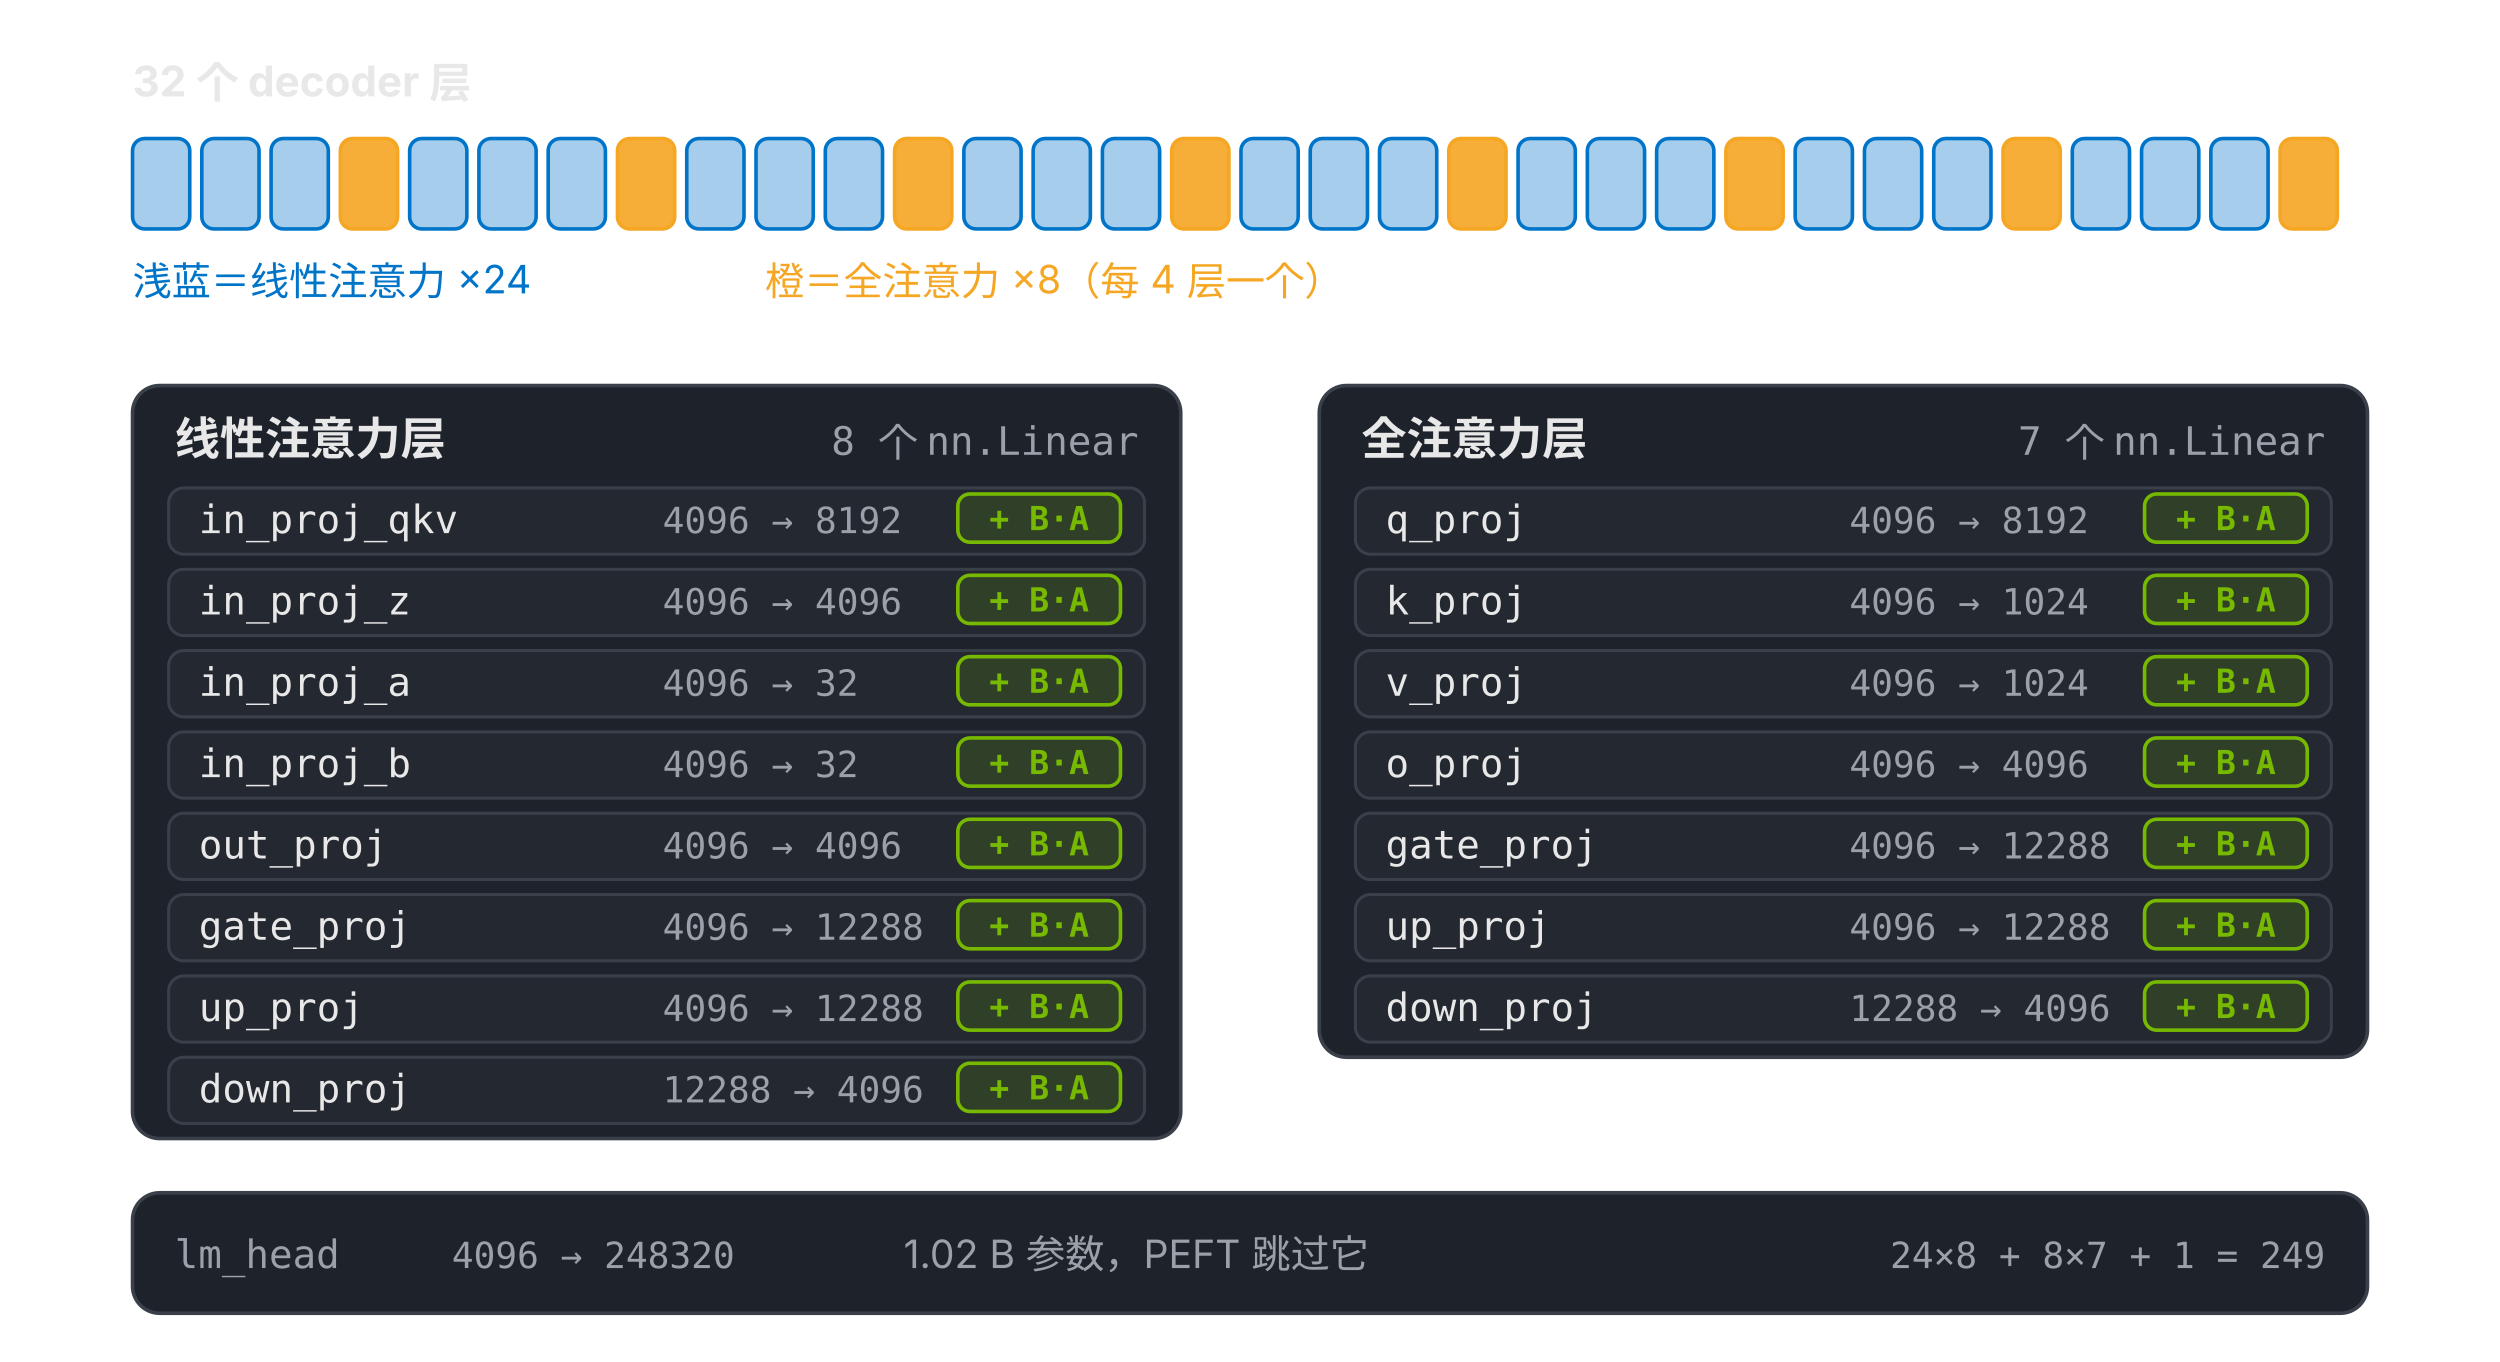
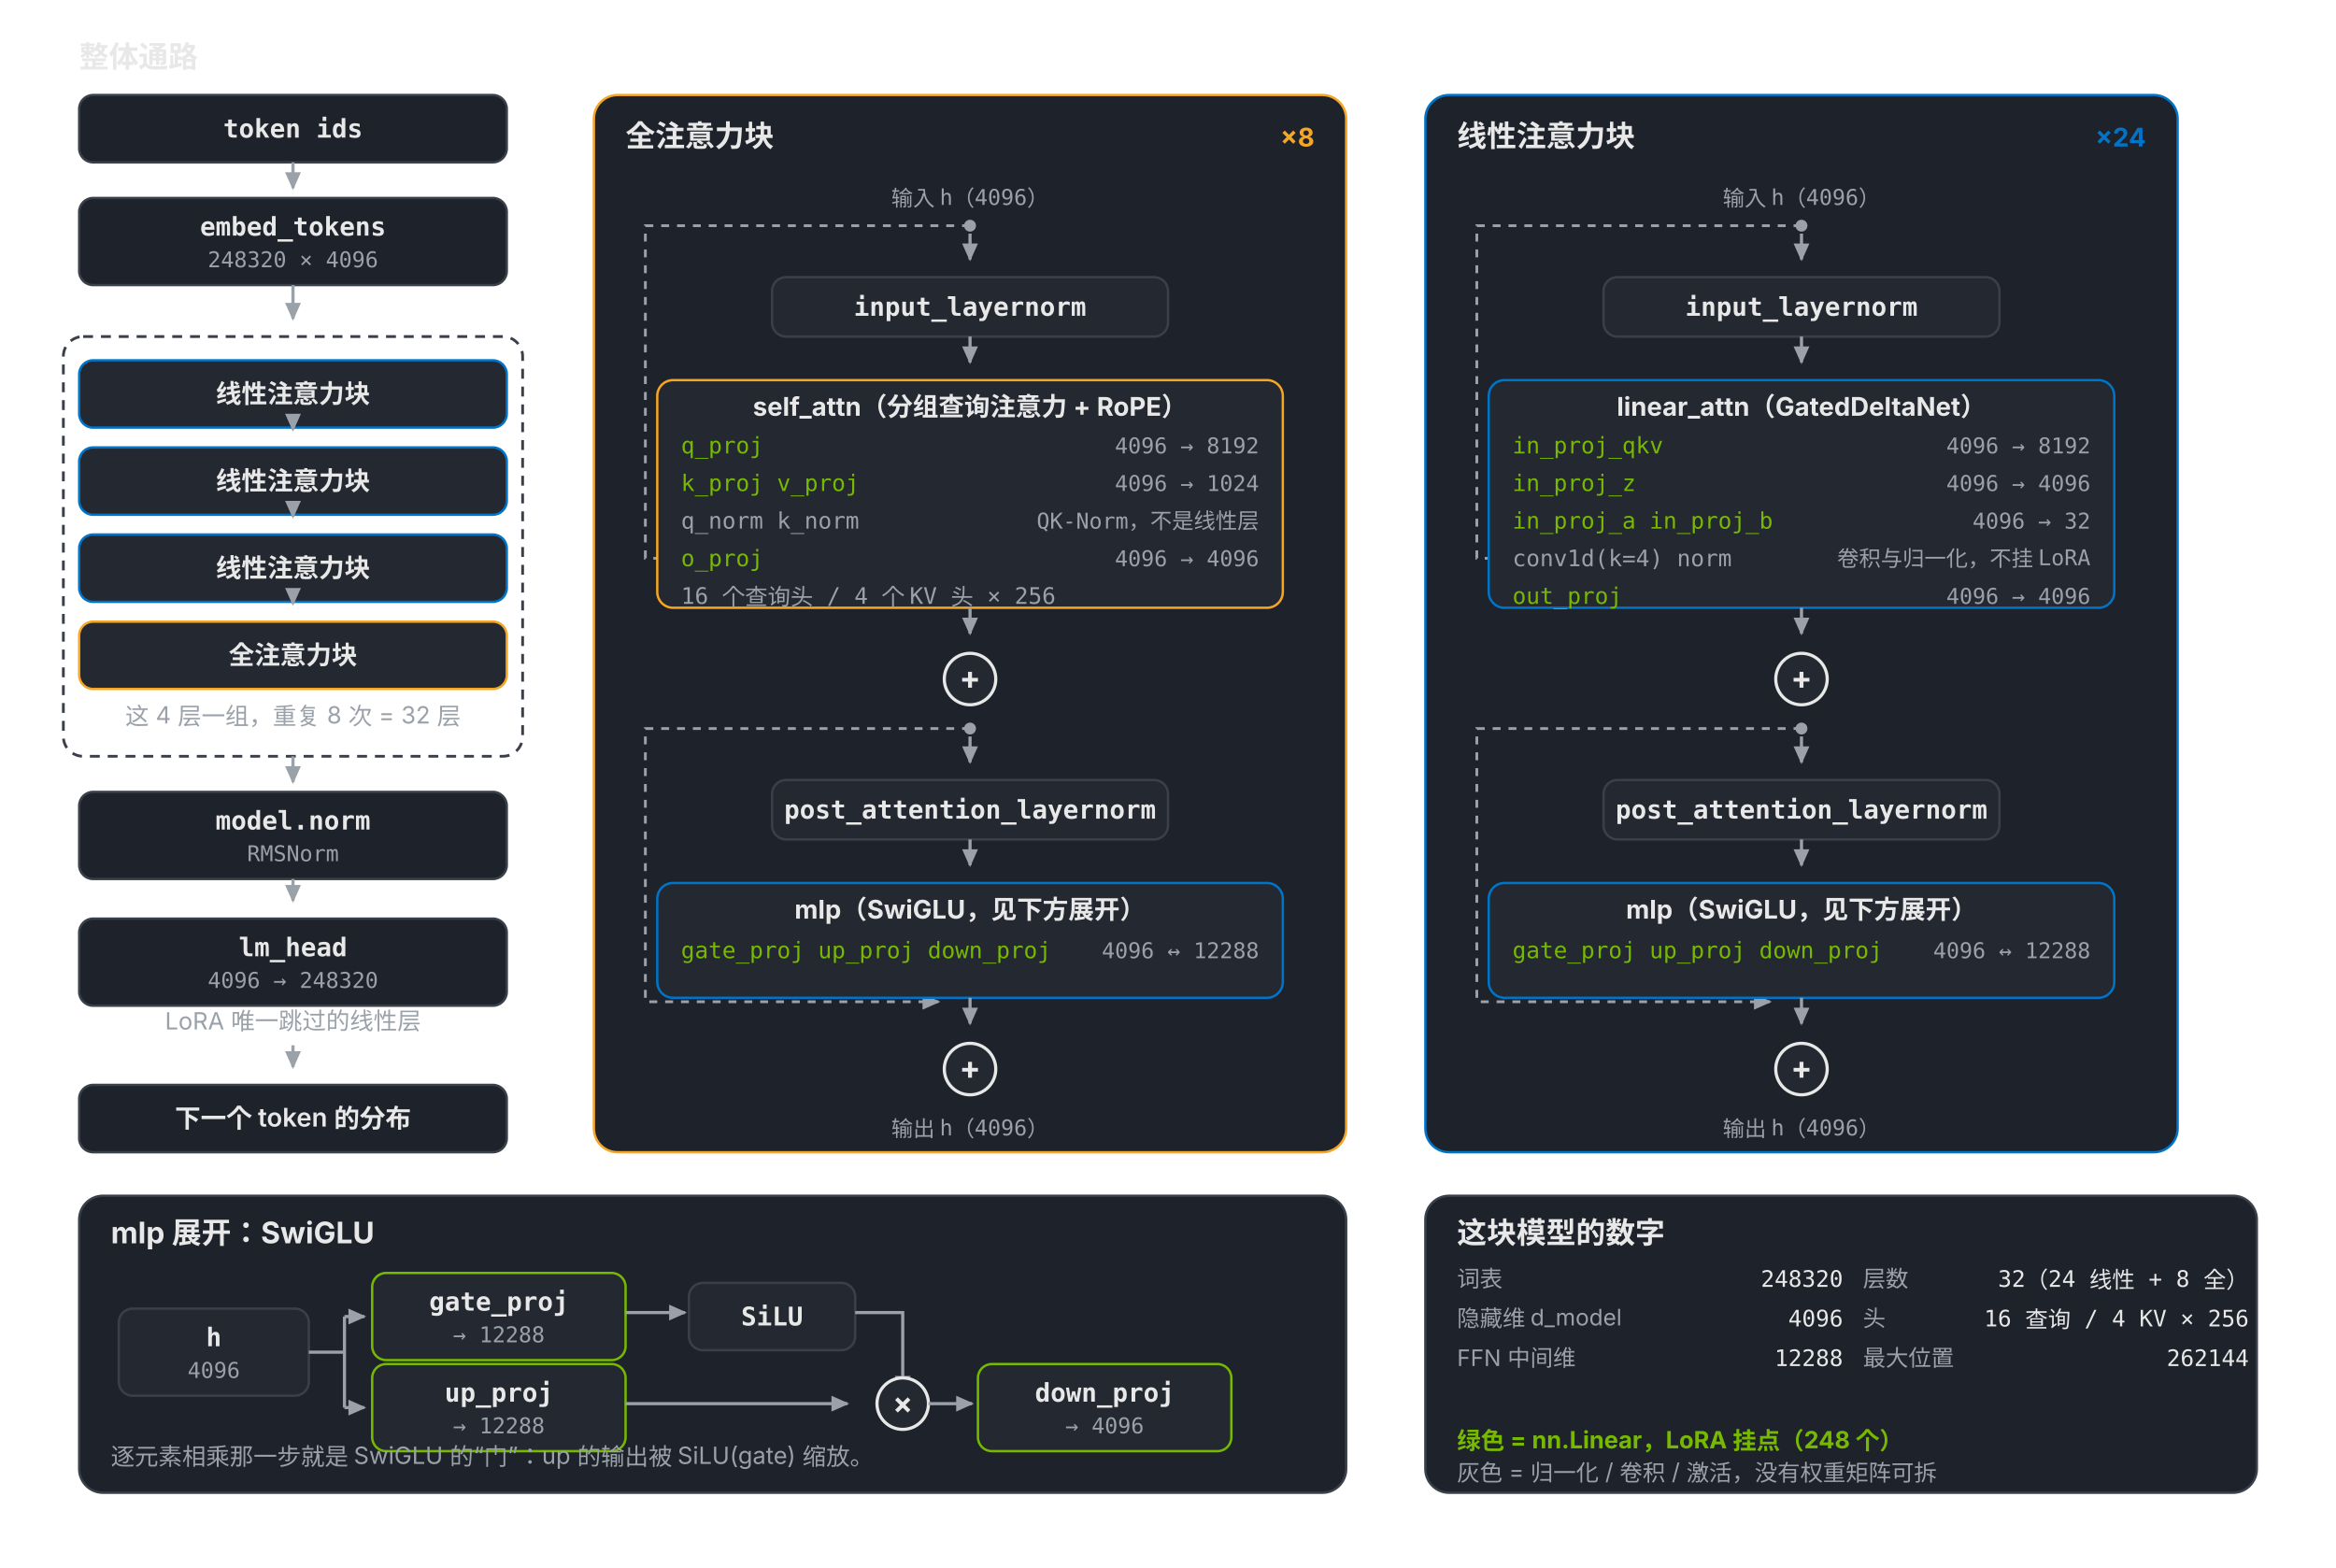
- <svg xmlns="http://www.w3.org/2000/svg" viewBox="0 0 830 452" width="830" height="452" role="img" aria-label="Qwen3.5-9B 的 32 层里 8 层是全注意力，LoRA 挂在每层的线性层上">
-   <style>.m{font-family:"JetBrains Mono","SF Mono",Menlo,Consolas,monospace}.s{font-family:-apple-system,BlinkMacSystemFont,"Segoe UI","PingFang SC","Noto Sans SC",sans-serif}@keyframes tag{0%,6%{opacity:.25}12%,80%{opacity:1}88%,100%{opacity:.25}}.tg{animation:tag 6.0s ease-in-out infinite}@media(prefers-reduced-motion:reduce){.tg{animation:none;opacity:1}}</style>
-   <text x="44" y="32" class="s" font-size="14" fill="#E8E8E8" text-anchor="start" font-weight="700">32 个 decoder 层</text>
-   <rect x="44" y="46" width="19" height="30" rx="4" fill="#0074C8" fill-opacity="0.35" stroke="#0074C8" stroke-width="1.2" />
-   <rect x="67" y="46" width="19" height="30" rx="4" fill="#0074C8" fill-opacity="0.35" stroke="#0074C8" stroke-width="1.2" />
-   <rect x="90" y="46" width="19" height="30" rx="4" fill="#0074C8" fill-opacity="0.35" stroke="#0074C8" stroke-width="1.2" />
-   <rect x="113" y="46" width="19" height="30" rx="4" fill="#F5A623" fill-opacity="0.9" stroke="#F5A623" stroke-width="1.2" />
-   <rect x="136" y="46" width="19" height="30" rx="4" fill="#0074C8" fill-opacity="0.35" stroke="#0074C8" stroke-width="1.2" />
-   <rect x="159" y="46" width="19" height="30" rx="4" fill="#0074C8" fill-opacity="0.35" stroke="#0074C8" stroke-width="1.2" />
-   <rect x="182" y="46" width="19" height="30" rx="4" fill="#0074C8" fill-opacity="0.35" stroke="#0074C8" stroke-width="1.2" />
-   <rect x="205" y="46" width="19" height="30" rx="4" fill="#F5A623" fill-opacity="0.9" stroke="#F5A623" stroke-width="1.2" />
-   <rect x="228" y="46" width="19" height="30" rx="4" fill="#0074C8" fill-opacity="0.35" stroke="#0074C8" stroke-width="1.2" />
-   <rect x="251" y="46" width="19" height="30" rx="4" fill="#0074C8" fill-opacity="0.35" stroke="#0074C8" stroke-width="1.2" />
-   <rect x="274" y="46" width="19" height="30" rx="4" fill="#0074C8" fill-opacity="0.35" stroke="#0074C8" stroke-width="1.2" />
-   <rect x="297" y="46" width="19" height="30" rx="4" fill="#F5A623" fill-opacity="0.9" stroke="#F5A623" stroke-width="1.2" />
-   <rect x="320" y="46" width="19" height="30" rx="4" fill="#0074C8" fill-opacity="0.35" stroke="#0074C8" stroke-width="1.2" />
-   <rect x="343" y="46" width="19" height="30" rx="4" fill="#0074C8" fill-opacity="0.35" stroke="#0074C8" stroke-width="1.2" />
-   <rect x="366" y="46" width="19" height="30" rx="4" fill="#0074C8" fill-opacity="0.35" stroke="#0074C8" stroke-width="1.2" />
-   <rect x="389" y="46" width="19" height="30" rx="4" fill="#F5A623" fill-opacity="0.9" stroke="#F5A623" stroke-width="1.2" />
-   <rect x="412" y="46" width="19" height="30" rx="4" fill="#0074C8" fill-opacity="0.35" stroke="#0074C8" stroke-width="1.2" />
-   <rect x="435" y="46" width="19" height="30" rx="4" fill="#0074C8" fill-opacity="0.35" stroke="#0074C8" stroke-width="1.2" />
-   <rect x="458" y="46" width="19" height="30" rx="4" fill="#0074C8" fill-opacity="0.35" stroke="#0074C8" stroke-width="1.2" />
-   <rect x="481" y="46" width="19" height="30" rx="4" fill="#F5A623" fill-opacity="0.9" stroke="#F5A623" stroke-width="1.2" />
-   <rect x="504" y="46" width="19" height="30" rx="4" fill="#0074C8" fill-opacity="0.35" stroke="#0074C8" stroke-width="1.2" />
-   <rect x="527" y="46" width="19" height="30" rx="4" fill="#0074C8" fill-opacity="0.35" stroke="#0074C8" stroke-width="1.2" />
-   <rect x="550" y="46" width="19" height="30" rx="4" fill="#0074C8" fill-opacity="0.35" stroke="#0074C8" stroke-width="1.2" />
-   <rect x="573" y="46" width="19" height="30" rx="4" fill="#F5A623" fill-opacity="0.9" stroke="#F5A623" stroke-width="1.2" />
-   <rect x="596" y="46" width="19" height="30" rx="4" fill="#0074C8" fill-opacity="0.35" stroke="#0074C8" stroke-width="1.2" />
-   <rect x="619" y="46" width="19" height="30" rx="4" fill="#0074C8" fill-opacity="0.35" stroke="#0074C8" stroke-width="1.2" />
-   <rect x="642" y="46" width="19" height="30" rx="4" fill="#0074C8" fill-opacity="0.35" stroke="#0074C8" stroke-width="1.2" />
-   <rect x="665" y="46" width="19" height="30" rx="4" fill="#F5A623" fill-opacity="0.9" stroke="#F5A623" stroke-width="1.2" />
-   <rect x="688" y="46" width="19" height="30" rx="4" fill="#0074C8" fill-opacity="0.35" stroke="#0074C8" stroke-width="1.2" />
-   <rect x="711" y="46" width="19" height="30" rx="4" fill="#0074C8" fill-opacity="0.35" stroke="#0074C8" stroke-width="1.2" />
-   <rect x="734" y="46" width="19" height="30" rx="4" fill="#0074C8" fill-opacity="0.35" stroke="#0074C8" stroke-width="1.2" />
-   <rect x="757" y="46" width="19" height="30" rx="4" fill="#F5A623" fill-opacity="0.9" stroke="#F5A623" stroke-width="1.2" />
-   <text x="44" y="98" class="s" font-size="13" fill="#0074C8" text-anchor="start" font-weight="400">浅蓝＝线性注意力 ×24</text>
-   <text x="254" y="98" class="s" font-size="13" fill="#F5A623" text-anchor="start" font-weight="400">橙＝全注意力 ×8（每 4 层一个）</text>
-   <rect x="44" y="128" width="348" height="250" rx="9" fill="#1E222A" stroke="#3A404A" stroke-width="1.2" />
-   <text x="58" y="151" class="s" font-size="15" fill="#E8E8E8" text-anchor="start" font-weight="700">线性注意力层</text>
-   <text x="378" y="151" class="m" font-size="13" fill="#9AA1A9" text-anchor="end" font-weight="400">8 个 nn.Linear</text>
-   <rect x="56" y="162" width="324" height="22" rx="5" fill="#242830" stroke="#3A404A" stroke-width="1" />
-   <text x="66" y="177" class="m" font-size="13" fill="#E8E8E8" text-anchor="start" font-weight="400">in_proj_qkv</text>
-   <text x="220" y="177" class="m" font-size="12" fill="#9AA1A9" text-anchor="start" font-weight="400">4096 → 8192</text>
-   <rect class="tg" x="318" y="164" width="54" height="16" rx="4" fill="#76B900" fill-opacity=".16" stroke="#76B900" stroke-width="1.2" style="animation-delay:-0s" />
-   <text x="345" y="176" class="m tg" font-size="11" fill="#76B900" text-anchor="middle" font-weight="700" style="animation-delay:-0s">+ B·A</text>
-   <rect x="56" y="189" width="324" height="22" rx="5" fill="#242830" stroke="#3A404A" stroke-width="1" />
-   <text x="66" y="204" class="m" font-size="13" fill="#E8E8E8" text-anchor="start" font-weight="400">in_proj_z</text>
-   <text x="220" y="204" class="m" font-size="12" fill="#9AA1A9" text-anchor="start" font-weight="400">4096 → 4096</text>
-   <rect class="tg" x="318" y="191" width="54" height="16" rx="4" fill="#76B900" fill-opacity=".16" stroke="#76B900" stroke-width="1.2" style="animation-delay:-0.75s" />
-   <text x="345" y="203" class="m tg" font-size="11" fill="#76B900" text-anchor="middle" font-weight="700" style="animation-delay:-0.75s">+ B·A</text>
-   <rect x="56" y="216" width="324" height="22" rx="5" fill="#242830" stroke="#3A404A" stroke-width="1" />
-   <text x="66" y="231" class="m" font-size="13" fill="#E8E8E8" text-anchor="start" font-weight="400">in_proj_a</text>
-   <text x="220" y="231" class="m" font-size="12" fill="#9AA1A9" text-anchor="start" font-weight="400">4096 → 32</text>
-   <rect class="tg" x="318" y="218" width="54" height="16" rx="4" fill="#76B900" fill-opacity=".16" stroke="#76B900" stroke-width="1.2" style="animation-delay:-1.5s" />
-   <text x="345" y="230" class="m tg" font-size="11" fill="#76B900" text-anchor="middle" font-weight="700" style="animation-delay:-1.5s">+ B·A</text>
-   <rect x="56" y="243" width="324" height="22" rx="5" fill="#242830" stroke="#3A404A" stroke-width="1" />
-   <text x="66" y="258" class="m" font-size="13" fill="#E8E8E8" text-anchor="start" font-weight="400">in_proj_b</text>
-   <text x="220" y="258" class="m" font-size="12" fill="#9AA1A9" text-anchor="start" font-weight="400">4096 → 32</text>
-   <rect class="tg" x="318" y="245" width="54" height="16" rx="4" fill="#76B900" fill-opacity=".16" stroke="#76B900" stroke-width="1.2" style="animation-delay:-2.25s" />
-   <text x="345" y="257" class="m tg" font-size="11" fill="#76B900" text-anchor="middle" font-weight="700" style="animation-delay:-2.25s">+ B·A</text>
-   <rect x="56" y="270" width="324" height="22" rx="5" fill="#242830" stroke="#3A404A" stroke-width="1" />
-   <text x="66" y="285" class="m" font-size="13" fill="#E8E8E8" text-anchor="start" font-weight="400">out_proj</text>
-   <text x="220" y="285" class="m" font-size="12" fill="#9AA1A9" text-anchor="start" font-weight="400">4096 → 4096</text>
-   <rect class="tg" x="318" y="272" width="54" height="16" rx="4" fill="#76B900" fill-opacity=".16" stroke="#76B900" stroke-width="1.2" style="animation-delay:-3s" />
-   <text x="345" y="284" class="m tg" font-size="11" fill="#76B900" text-anchor="middle" font-weight="700" style="animation-delay:-3s">+ B·A</text>
-   <rect x="56" y="297" width="324" height="22" rx="5" fill="#242830" stroke="#3A404A" stroke-width="1" />
-   <text x="66" y="312" class="m" font-size="13" fill="#E8E8E8" text-anchor="start" font-weight="400">gate_proj</text>
-   <text x="220" y="312" class="m" font-size="12" fill="#9AA1A9" text-anchor="start" font-weight="400">4096 → 12288</text>
-   <rect class="tg" x="318" y="299" width="54" height="16" rx="4" fill="#76B900" fill-opacity=".16" stroke="#76B900" stroke-width="1.2" style="animation-delay:-3.75s" />
-   <text x="345" y="311" class="m tg" font-size="11" fill="#76B900" text-anchor="middle" font-weight="700" style="animation-delay:-3.75s">+ B·A</text>
-   <rect x="56" y="324" width="324" height="22" rx="5" fill="#242830" stroke="#3A404A" stroke-width="1" />
-   <text x="66" y="339" class="m" font-size="13" fill="#E8E8E8" text-anchor="start" font-weight="400">up_proj</text>
-   <text x="220" y="339" class="m" font-size="12" fill="#9AA1A9" text-anchor="start" font-weight="400">4096 → 12288</text>
-   <rect class="tg" x="318" y="326" width="54" height="16" rx="4" fill="#76B900" fill-opacity=".16" stroke="#76B900" stroke-width="1.2" style="animation-delay:-4.5s" />
-   <text x="345" y="338" class="m tg" font-size="11" fill="#76B900" text-anchor="middle" font-weight="700" style="animation-delay:-4.5s">+ B·A</text>
-   <rect x="56" y="351" width="324" height="22" rx="5" fill="#242830" stroke="#3A404A" stroke-width="1" />
-   <text x="66" y="366" class="m" font-size="13" fill="#E8E8E8" text-anchor="start" font-weight="400">down_proj</text>
-   <text x="220" y="366" class="m" font-size="12" fill="#9AA1A9" text-anchor="start" font-weight="400">12288 → 4096</text>
-   <rect class="tg" x="318" y="353" width="54" height="16" rx="4" fill="#76B900" fill-opacity=".16" stroke="#76B900" stroke-width="1.2" style="animation-delay:-5.25s" />
-   <text x="345" y="365" class="m tg" font-size="11" fill="#76B900" text-anchor="middle" font-weight="700" style="animation-delay:-5.25s">+ B·A</text>
-   <rect x="438" y="128" width="348" height="223" rx="9" fill="#1E222A" stroke="#3A404A" stroke-width="1.2" />
-   <text x="452" y="151" class="s" font-size="15" fill="#E8E8E8" text-anchor="start" font-weight="700">全注意力层</text>
-   <text x="772" y="151" class="m" font-size="13" fill="#9AA1A9" text-anchor="end" font-weight="400">7 个 nn.Linear</text>
-   <rect x="450" y="162" width="324" height="22" rx="5" fill="#242830" stroke="#3A404A" stroke-width="1" />
-   <text x="460" y="177" class="m" font-size="13" fill="#E8E8E8" text-anchor="start" font-weight="400">q_proj</text>
-   <text x="614" y="177" class="m" font-size="12" fill="#9AA1A9" text-anchor="start" font-weight="400">4096 → 8192</text>
-   <rect class="tg" x="712" y="164" width="54" height="16" rx="4" fill="#76B900" fill-opacity=".16" stroke="#76B900" stroke-width="1.2" style="animation-delay:-0s" />
-   <text x="739" y="176" class="m tg" font-size="11" fill="#76B900" text-anchor="middle" font-weight="700" style="animation-delay:-0s">+ B·A</text>
-   <rect x="450" y="189" width="324" height="22" rx="5" fill="#242830" stroke="#3A404A" stroke-width="1" />
-   <text x="460" y="204" class="m" font-size="13" fill="#E8E8E8" text-anchor="start" font-weight="400">k_proj</text>
-   <text x="614" y="204" class="m" font-size="12" fill="#9AA1A9" text-anchor="start" font-weight="400">4096 → 1024</text>
-   <rect class="tg" x="712" y="191" width="54" height="16" rx="4" fill="#76B900" fill-opacity=".16" stroke="#76B900" stroke-width="1.2" style="animation-delay:-0.75s" />
-   <text x="739" y="203" class="m tg" font-size="11" fill="#76B900" text-anchor="middle" font-weight="700" style="animation-delay:-0.75s">+ B·A</text>
-   <rect x="450" y="216" width="324" height="22" rx="5" fill="#242830" stroke="#3A404A" stroke-width="1" />
-   <text x="460" y="231" class="m" font-size="13" fill="#E8E8E8" text-anchor="start" font-weight="400">v_proj</text>
-   <text x="614" y="231" class="m" font-size="12" fill="#9AA1A9" text-anchor="start" font-weight="400">4096 → 1024</text>
-   <rect class="tg" x="712" y="218" width="54" height="16" rx="4" fill="#76B900" fill-opacity=".16" stroke="#76B900" stroke-width="1.2" style="animation-delay:-1.5s" />
-   <text x="739" y="230" class="m tg" font-size="11" fill="#76B900" text-anchor="middle" font-weight="700" style="animation-delay:-1.5s">+ B·A</text>
-   <rect x="450" y="243" width="324" height="22" rx="5" fill="#242830" stroke="#3A404A" stroke-width="1" />
-   <text x="460" y="258" class="m" font-size="13" fill="#E8E8E8" text-anchor="start" font-weight="400">o_proj</text>
-   <text x="614" y="258" class="m" font-size="12" fill="#9AA1A9" text-anchor="start" font-weight="400">4096 → 4096</text>
-   <rect class="tg" x="712" y="245" width="54" height="16" rx="4" fill="#76B900" fill-opacity=".16" stroke="#76B900" stroke-width="1.2" style="animation-delay:-2.25s" />
-   <text x="739" y="257" class="m tg" font-size="11" fill="#76B900" text-anchor="middle" font-weight="700" style="animation-delay:-2.25s">+ B·A</text>
-   <rect x="450" y="270" width="324" height="22" rx="5" fill="#242830" stroke="#3A404A" stroke-width="1" />
-   <text x="460" y="285" class="m" font-size="13" fill="#E8E8E8" text-anchor="start" font-weight="400">gate_proj</text>
-   <text x="614" y="285" class="m" font-size="12" fill="#9AA1A9" text-anchor="start" font-weight="400">4096 → 12288</text>
-   <rect class="tg" x="712" y="272" width="54" height="16" rx="4" fill="#76B900" fill-opacity=".16" stroke="#76B900" stroke-width="1.2" style="animation-delay:-3s" />
-   <text x="739" y="284" class="m tg" font-size="11" fill="#76B900" text-anchor="middle" font-weight="700" style="animation-delay:-3s">+ B·A</text>
-   <rect x="450" y="297" width="324" height="22" rx="5" fill="#242830" stroke="#3A404A" stroke-width="1" />
-   <text x="460" y="312" class="m" font-size="13" fill="#E8E8E8" text-anchor="start" font-weight="400">up_proj</text>
-   <text x="614" y="312" class="m" font-size="12" fill="#9AA1A9" text-anchor="start" font-weight="400">4096 → 12288</text>
-   <rect class="tg" x="712" y="299" width="54" height="16" rx="4" fill="#76B900" fill-opacity=".16" stroke="#76B900" stroke-width="1.2" style="animation-delay:-3.75s" />
-   <text x="739" y="311" class="m tg" font-size="11" fill="#76B900" text-anchor="middle" font-weight="700" style="animation-delay:-3.75s">+ B·A</text>
-   <rect x="450" y="324" width="324" height="22" rx="5" fill="#242830" stroke="#3A404A" stroke-width="1" />
-   <text x="460" y="339" class="m" font-size="13" fill="#E8E8E8" text-anchor="start" font-weight="400">down_proj</text>
-   <text x="614" y="339" class="m" font-size="12" fill="#9AA1A9" text-anchor="start" font-weight="400">12288 → 4096</text>
-   <rect class="tg" x="712" y="326" width="54" height="16" rx="4" fill="#76B900" fill-opacity=".16" stroke="#76B900" stroke-width="1.2" style="animation-delay:-4.5s" />
-   <text x="739" y="338" class="m tg" font-size="11" fill="#76B900" text-anchor="middle" font-weight="700" style="animation-delay:-4.5s">+ B·A</text>
-   <rect x="44" y="396" width="742" height="40" rx="9" fill="#1E222A" stroke="#3A404A" stroke-width="1.2" />
-   <text x="58" y="421" class="m" font-size="13" fill="#9AA1A9" text-anchor="start" font-weight="400">lm_head</text>
-   <text x="150" y="421" class="m" font-size="12" fill="#9AA1A9" text-anchor="start" font-weight="400">4096 → 248320</text>
-   <text x="300" y="421" class="s" font-size="13" fill="#9AA1A9" text-anchor="start" font-weight="400">1.02 B 参数，PEFT 跳过它</text>
-   <text x="772" y="421" class="m" font-size="12" fill="#9AA1A9" text-anchor="end" font-weight="400">24×8 + 8×7 + 1 = 249</text>
+ <svg xmlns="http://www.w3.org/2000/svg" viewBox="0 0 1180 792" width="1180" height="792" role="img" aria-label="Qwen3.5-9B 的通路：embedding、32 个 decoder 块（24 个线性注意力 + 8 个全注意力）、RMSNorm 与 lm_head；每块内部是两段残差，LoRA 挂在其中的线性层上">
+   <style>.m{font-family:"JetBrains Mono","SF Mono",Menlo,Consolas,monospace}.s{font-family:-apple-system,BlinkMacSystemFont,"Segoe UI","PingFang SC","Noto Sans SC",sans-serif}</style>
+   <defs>
+     <marker id="qa" markerUnits="userSpaceOnUse" markerWidth="10" markerHeight="10" refX="8" refY="5" orient="auto">
+       <path d="M0 1 9 5 0 9z" fill="#9AA1A9" />
+     </marker>
+   </defs>
+   <text x="40" y="34" class="s" font-size="15" fill="#E8E8E8" text-anchor="start" font-weight="700">整体通路</text>
+   <rect x="40" y="48" width="216" height="34" rx="7" fill="#1E222A" stroke="#3A404A" stroke-width="1.2" />
+   <text x="148.0" y="69.5" class="m" font-size="13" fill="#E8E8E8" text-anchor="middle" font-weight="600">token ids</text>
+   <path d="M148.0 82V95" stroke="#9AA1A9" stroke-width="1.6" marker-end="url(#qa)" />
+   <rect x="40" y="100" width="216" height="44" rx="7" fill="#1E222A" stroke="#3A404A" stroke-width="1.2" />
+   <text x="148.0" y="119" class="m" font-size="13" fill="#E8E8E8" text-anchor="middle" font-weight="600">embed_tokens</text>
+   <text x="148.0" y="135" class="m" font-size="11" fill="#9AA1A9" text-anchor="middle" font-weight="400">248320 × 4096</text>
+   <path d="M148.0 144V161" stroke="#9AA1A9" stroke-width="1.6" marker-end="url(#qa)" />
+   <rect x="32" y="170" width="232" height="212" rx="10" fill="none" stroke="#3A404A" stroke-width="1.4" stroke-dasharray="5 4" />
+   <rect x="40" y="182" width="216" height="34" rx="7" fill="#242830" stroke="#0074C8" stroke-width="1.2" />
+   <text x="148.0" y="203.5" class="s" font-size="13" fill="#E8E8E8" text-anchor="middle" font-weight="600">线性注意力块</text>
+   <path d="M148.0 216V217" stroke="#9AA1A9" stroke-width="1.6" marker-end="url(#qa)" />
+   <rect x="40" y="226" width="216" height="34" rx="7" fill="#242830" stroke="#0074C8" stroke-width="1.2" />
+   <text x="148.0" y="247.5" class="s" font-size="13" fill="#E8E8E8" text-anchor="middle" font-weight="600">线性注意力块</text>
+   <path d="M148.0 260V261" stroke="#9AA1A9" stroke-width="1.6" marker-end="url(#qa)" />
+   <rect x="40" y="270" width="216" height="34" rx="7" fill="#242830" stroke="#0074C8" stroke-width="1.2" />
+   <text x="148.0" y="291.5" class="s" font-size="13" fill="#E8E8E8" text-anchor="middle" font-weight="600">线性注意力块</text>
+   <path d="M148.0 304V305" stroke="#9AA1A9" stroke-width="1.6" marker-end="url(#qa)" />
+   <rect x="40" y="314" width="216" height="34" rx="7" fill="#242830" stroke="#F5A623" stroke-width="1.2" />
+   <text x="148.0" y="335.5" class="s" font-size="13" fill="#E8E8E8" text-anchor="middle" font-weight="600">全注意力块</text>
+   <text x="148.0" y="366" class="s" font-size="12" fill="#9AA1A9" text-anchor="middle" font-weight="400">这 4 层一组，重复 8 次 = 32 层</text>
+   <path d="M148.0 382V395" stroke="#9AA1A9" stroke-width="1.6" marker-end="url(#qa)" />
+   <rect x="40" y="400" width="216" height="44" rx="7" fill="#1E222A" stroke="#3A404A" stroke-width="1.2" />
+   <text x="148.0" y="419" class="m" font-size="13" fill="#E8E8E8" text-anchor="middle" font-weight="600">model.norm</text>
+   <text x="148.0" y="435" class="m" font-size="11" fill="#9AA1A9" text-anchor="middle" font-weight="400">RMSNorm</text>
+   <path d="M148.0 444V455" stroke="#9AA1A9" stroke-width="1.6" marker-end="url(#qa)" />
+   <rect x="40" y="464" width="216" height="44" rx="7" fill="#1E222A" stroke="#3A404A" stroke-width="1.2" />
+   <text x="148.0" y="483" class="m" font-size="13" fill="#E8E8E8" text-anchor="middle" font-weight="600">lm_head</text>
+   <text x="148.0" y="499" class="m" font-size="11" fill="#9AA1A9" text-anchor="middle" font-weight="400">4096 → 248320</text>
+   <text x="148.0" y="520" class="s" font-size="12" fill="#9AA1A9" text-anchor="middle" font-weight="400">LoRA 唯一跳过的线性层</text>
+   <path d="M148.0 528V539" stroke="#9AA1A9" stroke-width="1.6" marker-end="url(#qa)" />
+   <rect x="40" y="548" width="216" height="34" rx="7" fill="#1E222A" stroke="#3A404A" stroke-width="1.2" />
+   <text x="148.0" y="569.5" class="s" font-size="13" fill="#E8E8E8" text-anchor="middle" font-weight="600">下一个 token 的分布</text>
+   <rect x="300" y="48" width="380" height="534" rx="12" fill="#1E222A" stroke="#F5A623" stroke-width="1.2" />
+   <text x="316" y="74" class="s" font-size="15" fill="#E8E8E8" text-anchor="start" font-weight="700">全注意力块</text>
+   <text x="664" y="74" class="s" font-size="13" fill="#F5A623" text-anchor="end" font-weight="700">×8</text>
+   <text x="490.0" y="104" class="m" font-size="11" fill="#9AA1A9" text-anchor="middle" font-weight="400">输入 h（4096）</text>
+   <circle cx="490.0" cy="114" r="3" fill="#9AA1A9" />
+   <path d="M490.0 114H326V282H474.0" fill="none" stroke="#9AA1A9" stroke-width="1.4" stroke-dasharray="4 4" marker-end="url(#qa)" />
+   <path d="M490.0 118V131" stroke="#9AA1A9" stroke-width="1.6" marker-end="url(#qa)" />
+   <rect x="390.0" y="140" width="200" height="30" rx="7" fill="#242830" stroke="#3A404A" stroke-width="1.2" />
+   <text x="490.0" y="159.5" class="m" font-size="13" fill="#E8E8E8" text-anchor="middle" font-weight="600">input_layernorm</text>
+   <path d="M490.0 170V183" stroke="#9AA1A9" stroke-width="1.6" marker-end="url(#qa)" />
+   <rect x="332.0" y="192" width="316" height="115" rx="8" fill="#242830" stroke="#F5A623" stroke-width="1.2" />
+   <text x="490.0" y="210" class="s" font-size="13" fill="#E8E8E8" text-anchor="middle" font-weight="700">self_attn（分组查询注意力 + RoPE）</text>
+   <text x="344.0" y="229" class="m" font-size="11.5" fill="#76B900" text-anchor="start" font-weight="400">q_proj</text>
+   <text x="636.0" y="229" class="m" font-size="11" fill="#9AA1A9" text-anchor="end" font-weight="400">4096 → 8192</text>
+   <text x="344.0" y="248" class="m" font-size="11.5" fill="#76B900" text-anchor="start" font-weight="400">k_proj    v_proj</text>
+   <text x="636.0" y="248" class="m" font-size="11" fill="#9AA1A9" text-anchor="end" font-weight="400">4096 → 1024</text>
+   <text x="344.0" y="267" class="m" font-size="11.5" fill="#9AA1A9" text-anchor="start" font-weight="400">q_norm  k_norm</text>
+   <text x="636.0" y="267" class="m" font-size="11" fill="#9AA1A9" text-anchor="end" font-weight="400">QK-Norm，不是线性层</text>
+   <text x="344.0" y="286" class="m" font-size="11.5" fill="#76B900" text-anchor="start" font-weight="400">o_proj</text>
+   <text x="636.0" y="286" class="m" font-size="11" fill="#9AA1A9" text-anchor="end" font-weight="400">4096 → 4096</text>
+   <text x="344.0" y="305" class="m" font-size="11.5" fill="#9AA1A9" text-anchor="start" font-weight="400">16 个查询头 / 4 个 KV 头 × 256</text>
+   <text x="636.0" y="305" class="m" font-size="11" fill="#9AA1A9" text-anchor="end" font-weight="400" />
+   <path d="M490.0 307V320" stroke="#9AA1A9" stroke-width="1.6" marker-end="url(#qa)" />
+   <circle cx="490.0" cy="343" r="13" fill="#242830" stroke="#E8E8E8" stroke-width="1.6" />
+   <text x="490.0" y="348" class="s" font-size="16" fill="#E8E8E8" text-anchor="middle" font-weight="700">+</text>
+   <circle cx="490.0" cy="368" r="3" fill="#9AA1A9" />
+   <path d="M490.0 368H326V506H474.0" fill="none" stroke="#9AA1A9" stroke-width="1.4" stroke-dasharray="4 4" marker-end="url(#qa)" />
+   <path d="M490.0 372V385" stroke="#9AA1A9" stroke-width="1.6" marker-end="url(#qa)" />
+   <rect x="390.0" y="394" width="200" height="30" rx="7" fill="#242830" stroke="#3A404A" stroke-width="1.2" />
+   <text x="490.0" y="413.5" class="m" font-size="13" fill="#E8E8E8" text-anchor="middle" font-weight="600">post_attention_layernorm</text>
+   <path d="M490.0 424V437" stroke="#9AA1A9" stroke-width="1.6" marker-end="url(#qa)" />
+   <rect x="332.0" y="446" width="316" height="58" rx="8" fill="#242830" stroke="#0074C8" stroke-width="1.2" />
+   <text x="490.0" y="464" class="s" font-size="13" fill="#E8E8E8" text-anchor="middle" font-weight="700">mlp（SwiGLU，见下方展开）</text>
+   <text x="344.0" y="484" class="m" font-size="11.5" fill="#76B900" text-anchor="start" font-weight="400">gate_proj  up_proj  down_proj</text>
+   <text x="636.0" y="484" class="m" font-size="11" fill="#9AA1A9" text-anchor="end" font-weight="400">4096 ↔ 12288</text>
+   <path d="M490.0 504V517" stroke="#9AA1A9" stroke-width="1.6" marker-end="url(#qa)" />
+   <circle cx="490.0" cy="540" r="13" fill="#242830" stroke="#E8E8E8" stroke-width="1.6" />
+   <text x="490.0" y="545" class="s" font-size="16" fill="#E8E8E8" text-anchor="middle" font-weight="700">+</text>
+   <text x="490.0" y="574" class="m" font-size="11" fill="#9AA1A9" text-anchor="middle" font-weight="400">输出 h（4096）</text>
+   <rect x="720" y="48" width="380" height="534" rx="12" fill="#1E222A" stroke="#0074C8" stroke-width="1.2" />
+   <text x="736" y="74" class="s" font-size="15" fill="#E8E8E8" text-anchor="start" font-weight="700">线性注意力块</text>
+   <text x="1084" y="74" class="s" font-size="13" fill="#0074C8" text-anchor="end" font-weight="700">×24</text>
+   <text x="910.0" y="104" class="m" font-size="11" fill="#9AA1A9" text-anchor="middle" font-weight="400">输入 h（4096）</text>
+   <circle cx="910.0" cy="114" r="3" fill="#9AA1A9" />
+   <path d="M910.0 114H746V282H894.0" fill="none" stroke="#9AA1A9" stroke-width="1.4" stroke-dasharray="4 4" marker-end="url(#qa)" />
+   <path d="M910.0 118V131" stroke="#9AA1A9" stroke-width="1.6" marker-end="url(#qa)" />
+   <rect x="810.0" y="140" width="200" height="30" rx="7" fill="#242830" stroke="#3A404A" stroke-width="1.2" />
+   <text x="910.0" y="159.5" class="m" font-size="13" fill="#E8E8E8" text-anchor="middle" font-weight="600">input_layernorm</text>
+   <path d="M910.0 170V183" stroke="#9AA1A9" stroke-width="1.6" marker-end="url(#qa)" />
+   <rect x="752.0" y="192" width="316" height="115" rx="8" fill="#242830" stroke="#0074C8" stroke-width="1.2" />
+   <text x="910.0" y="210" class="s" font-size="13" fill="#E8E8E8" text-anchor="middle" font-weight="700">linear_attn（GatedDeltaNet）</text>
+   <text x="764.0" y="229" class="m" font-size="11.5" fill="#76B900" text-anchor="start" font-weight="400">in_proj_qkv</text>
+   <text x="1056.0" y="229" class="m" font-size="11" fill="#9AA1A9" text-anchor="end" font-weight="400">4096 → 8192</text>
+   <text x="764.0" y="248" class="m" font-size="11.5" fill="#76B900" text-anchor="start" font-weight="400">in_proj_z</text>
+   <text x="1056.0" y="248" class="m" font-size="11" fill="#9AA1A9" text-anchor="end" font-weight="400">4096 → 4096</text>
+   <text x="764.0" y="267" class="m" font-size="11.5" fill="#76B900" text-anchor="start" font-weight="400">in_proj_a   in_proj_b</text>
+   <text x="1056.0" y="267" class="m" font-size="11" fill="#9AA1A9" text-anchor="end" font-weight="400">4096 → 32</text>
+   <text x="764.0" y="286" class="m" font-size="11.5" fill="#9AA1A9" text-anchor="start" font-weight="400">conv1d(k=4)  norm</text>
+   <text x="1056.0" y="286" class="m" font-size="11" fill="#9AA1A9" text-anchor="end" font-weight="400">卷积与归一化，不挂 LoRA</text>
+   <text x="764.0" y="305" class="m" font-size="11.5" fill="#76B900" text-anchor="start" font-weight="400">out_proj</text>
+   <text x="1056.0" y="305" class="m" font-size="11" fill="#9AA1A9" text-anchor="end" font-weight="400">4096 → 4096</text>
+   <path d="M910.0 307V320" stroke="#9AA1A9" stroke-width="1.6" marker-end="url(#qa)" />
+   <circle cx="910.0" cy="343" r="13" fill="#242830" stroke="#E8E8E8" stroke-width="1.6" />
+   <text x="910.0" y="348" class="s" font-size="16" fill="#E8E8E8" text-anchor="middle" font-weight="700">+</text>
+   <circle cx="910.0" cy="368" r="3" fill="#9AA1A9" />
+   <path d="M910.0 368H746V506H894.0" fill="none" stroke="#9AA1A9" stroke-width="1.4" stroke-dasharray="4 4" marker-end="url(#qa)" />
+   <path d="M910.0 372V385" stroke="#9AA1A9" stroke-width="1.6" marker-end="url(#qa)" />
+   <rect x="810.0" y="394" width="200" height="30" rx="7" fill="#242830" stroke="#3A404A" stroke-width="1.2" />
+   <text x="910.0" y="413.5" class="m" font-size="13" fill="#E8E8E8" text-anchor="middle" font-weight="600">post_attention_layernorm</text>
+   <path d="M910.0 424V437" stroke="#9AA1A9" stroke-width="1.6" marker-end="url(#qa)" />
+   <rect x="752.0" y="446" width="316" height="58" rx="8" fill="#242830" stroke="#0074C8" stroke-width="1.2" />
+   <text x="910.0" y="464" class="s" font-size="13" fill="#E8E8E8" text-anchor="middle" font-weight="700">mlp（SwiGLU，见下方展开）</text>
+   <text x="764.0" y="484" class="m" font-size="11.5" fill="#76B900" text-anchor="start" font-weight="400">gate_proj  up_proj  down_proj</text>
+   <text x="1056.0" y="484" class="m" font-size="11" fill="#9AA1A9" text-anchor="end" font-weight="400">4096 ↔ 12288</text>
+   <path d="M910.0 504V517" stroke="#9AA1A9" stroke-width="1.6" marker-end="url(#qa)" />
+   <circle cx="910.0" cy="540" r="13" fill="#242830" stroke="#E8E8E8" stroke-width="1.6" />
+   <text x="910.0" y="545" class="s" font-size="16" fill="#E8E8E8" text-anchor="middle" font-weight="700">+</text>
+   <text x="910.0" y="574" class="m" font-size="11" fill="#9AA1A9" text-anchor="middle" font-weight="400">输出 h（4096）</text>
+   <rect x="40" y="604" width="640" height="150" rx="12" fill="#1E222A" stroke="#3A404A" stroke-width="1.2" />
+   <text x="56" y="628" class="s" font-size="15" fill="#E8E8E8" text-anchor="start" font-weight="700">mlp 展开：SwiGLU</text>
+   <rect x="60" y="661" width="96" height="44" rx="7" fill="#242830" stroke="#3A404A" stroke-width="1.2" />
+   <text x="108.0" y="680" class="m" font-size="13" fill="#E8E8E8" text-anchor="middle" font-weight="600">h</text>
+   <text x="108.0" y="696" class="m" font-size="11" fill="#9AA1A9" text-anchor="middle" font-weight="400">4096</text>
+   <path d="M156 683h18" stroke="#9AA1A9" stroke-width="1.6" />
+   <path d="M174 665V711" stroke="#9AA1A9" stroke-width="1.6" />
+   <path d="M174 665h10" stroke="#9AA1A9" stroke-width="1.6" marker-end="url(#qa)" />
+   <path d="M174 711h10" stroke="#9AA1A9" stroke-width="1.6" marker-end="url(#qa)" />
+   <rect x="188" y="643" width="128" height="44" rx="7" fill="#242830" stroke="#76B900" stroke-width="1.2" />
+   <text x="252.0" y="662" class="m" font-size="13" fill="#E8E8E8" text-anchor="middle" font-weight="600">gate_proj</text>
+   <text x="252.0" y="678" class="m" font-size="11" fill="#9AA1A9" text-anchor="middle" font-weight="400">→ 12288</text>
+   <rect x="188" y="689" width="128" height="44" rx="7" fill="#242830" stroke="#76B900" stroke-width="1.2" />
+   <text x="252.0" y="708" class="m" font-size="13" fill="#E8E8E8" text-anchor="middle" font-weight="600">up_proj</text>
+   <text x="252.0" y="724" class="m" font-size="11" fill="#9AA1A9" text-anchor="middle" font-weight="400">→ 12288</text>
+   <path d="M316 663h30" stroke="#9AA1A9" stroke-width="1.6" marker-end="url(#qa)" />
+   <rect x="348" y="648" width="84" height="34" rx="7" fill="#242830" stroke="#3A404A" stroke-width="1.2" />
+   <text x="390.0" y="669.5" class="m" font-size="13" fill="#E8E8E8" text-anchor="middle" font-weight="600">SiLU</text>
+   <path d="M316 709h112" stroke="#9AA1A9" stroke-width="1.6" marker-end="url(#qa)" />
+   <path d="M432 663h24v40" fill="none" stroke="#9AA1A9" stroke-width="1.6" marker-end="url(#qa)" />
+   <circle cx="456" cy="709" r="13" fill="#242830" stroke="#E8E8E8" stroke-width="1.6" />
+   <text x="456" y="714" class="s" font-size="15" fill="#E8E8E8" text-anchor="middle" font-weight="700">×</text>
+   <path d="M469 709h22" stroke="#9AA1A9" stroke-width="1.6" marker-end="url(#qa)" />
+   <rect x="494" y="689" width="128" height="44" rx="7" fill="#242830" stroke="#76B900" stroke-width="1.2" />
+   <text x="558.0" y="708" class="m" font-size="13" fill="#E8E8E8" text-anchor="middle" font-weight="600">down_proj</text>
+   <text x="558.0" y="724" class="m" font-size="11" fill="#9AA1A9" text-anchor="middle" font-weight="400">→ 4096</text>
+   <text x="56" y="740" class="s" font-size="12" fill="#9AA1A9" text-anchor="start" font-weight="400">逐元素相乘那一步就是 SwiGLU 的“门”：up 的输出被 SiLU(gate) 缩放。</text>
+   <rect x="720" y="604" width="420" height="150" rx="12" fill="#1E222A" stroke="#3A404A" stroke-width="1.2" />
+   <text x="736" y="628" class="s" font-size="15" fill="#E8E8E8" text-anchor="start" font-weight="700">这块模型的数字</text>
+   <text x="736" y="650" class="s" font-size="11.5" fill="#9AA1A9" text-anchor="start" font-weight="400">词表</text>
+   <text x="931" y="650" class="m" font-size="11.5" fill="#E8E8E8" text-anchor="end" font-weight="400">248320</text>
+   <text x="736" y="670" class="s" font-size="11.5" fill="#9AA1A9" text-anchor="start" font-weight="400">隐藏维 d_model</text>
+   <text x="931" y="670" class="m" font-size="11.5" fill="#E8E8E8" text-anchor="end" font-weight="400">4096</text>
+   <text x="736" y="690" class="s" font-size="11.5" fill="#9AA1A9" text-anchor="start" font-weight="400">FFN 中间维</text>
+   <text x="931" y="690" class="m" font-size="11.5" fill="#E8E8E8" text-anchor="end" font-weight="400">12288</text>
+   <text x="941" y="650" class="s" font-size="11.5" fill="#9AA1A9" text-anchor="start" font-weight="400">层数</text>
+   <text x="1136" y="650" class="m" font-size="11.5" fill="#E8E8E8" text-anchor="end" font-weight="400">32（24 线性 + 8 全）</text>
+   <text x="941" y="670" class="s" font-size="11.5" fill="#9AA1A9" text-anchor="start" font-weight="400">头</text>
+   <text x="1136" y="670" class="m" font-size="11.5" fill="#E8E8E8" text-anchor="end" font-weight="400">16 查询 / 4 KV × 256</text>
+   <text x="941" y="690" class="s" font-size="11.5" fill="#9AA1A9" text-anchor="start" font-weight="400">最大位置</text>
+   <text x="1136" y="690" class="m" font-size="11.5" fill="#E8E8E8" text-anchor="end" font-weight="400">262144</text>
+   <text x="736" y="732" class="s" font-size="12" fill="#76B900" text-anchor="start" font-weight="700">绿色 = nn.Linear，LoRA 挂点（248 个）</text>
+   <text x="736" y="748" class="s" font-size="11.5" fill="#9AA1A9" text-anchor="start" font-weight="400">灰色 = 归一化 / 卷积 / 激活，没有权重矩阵可拆</text>
</svg>
